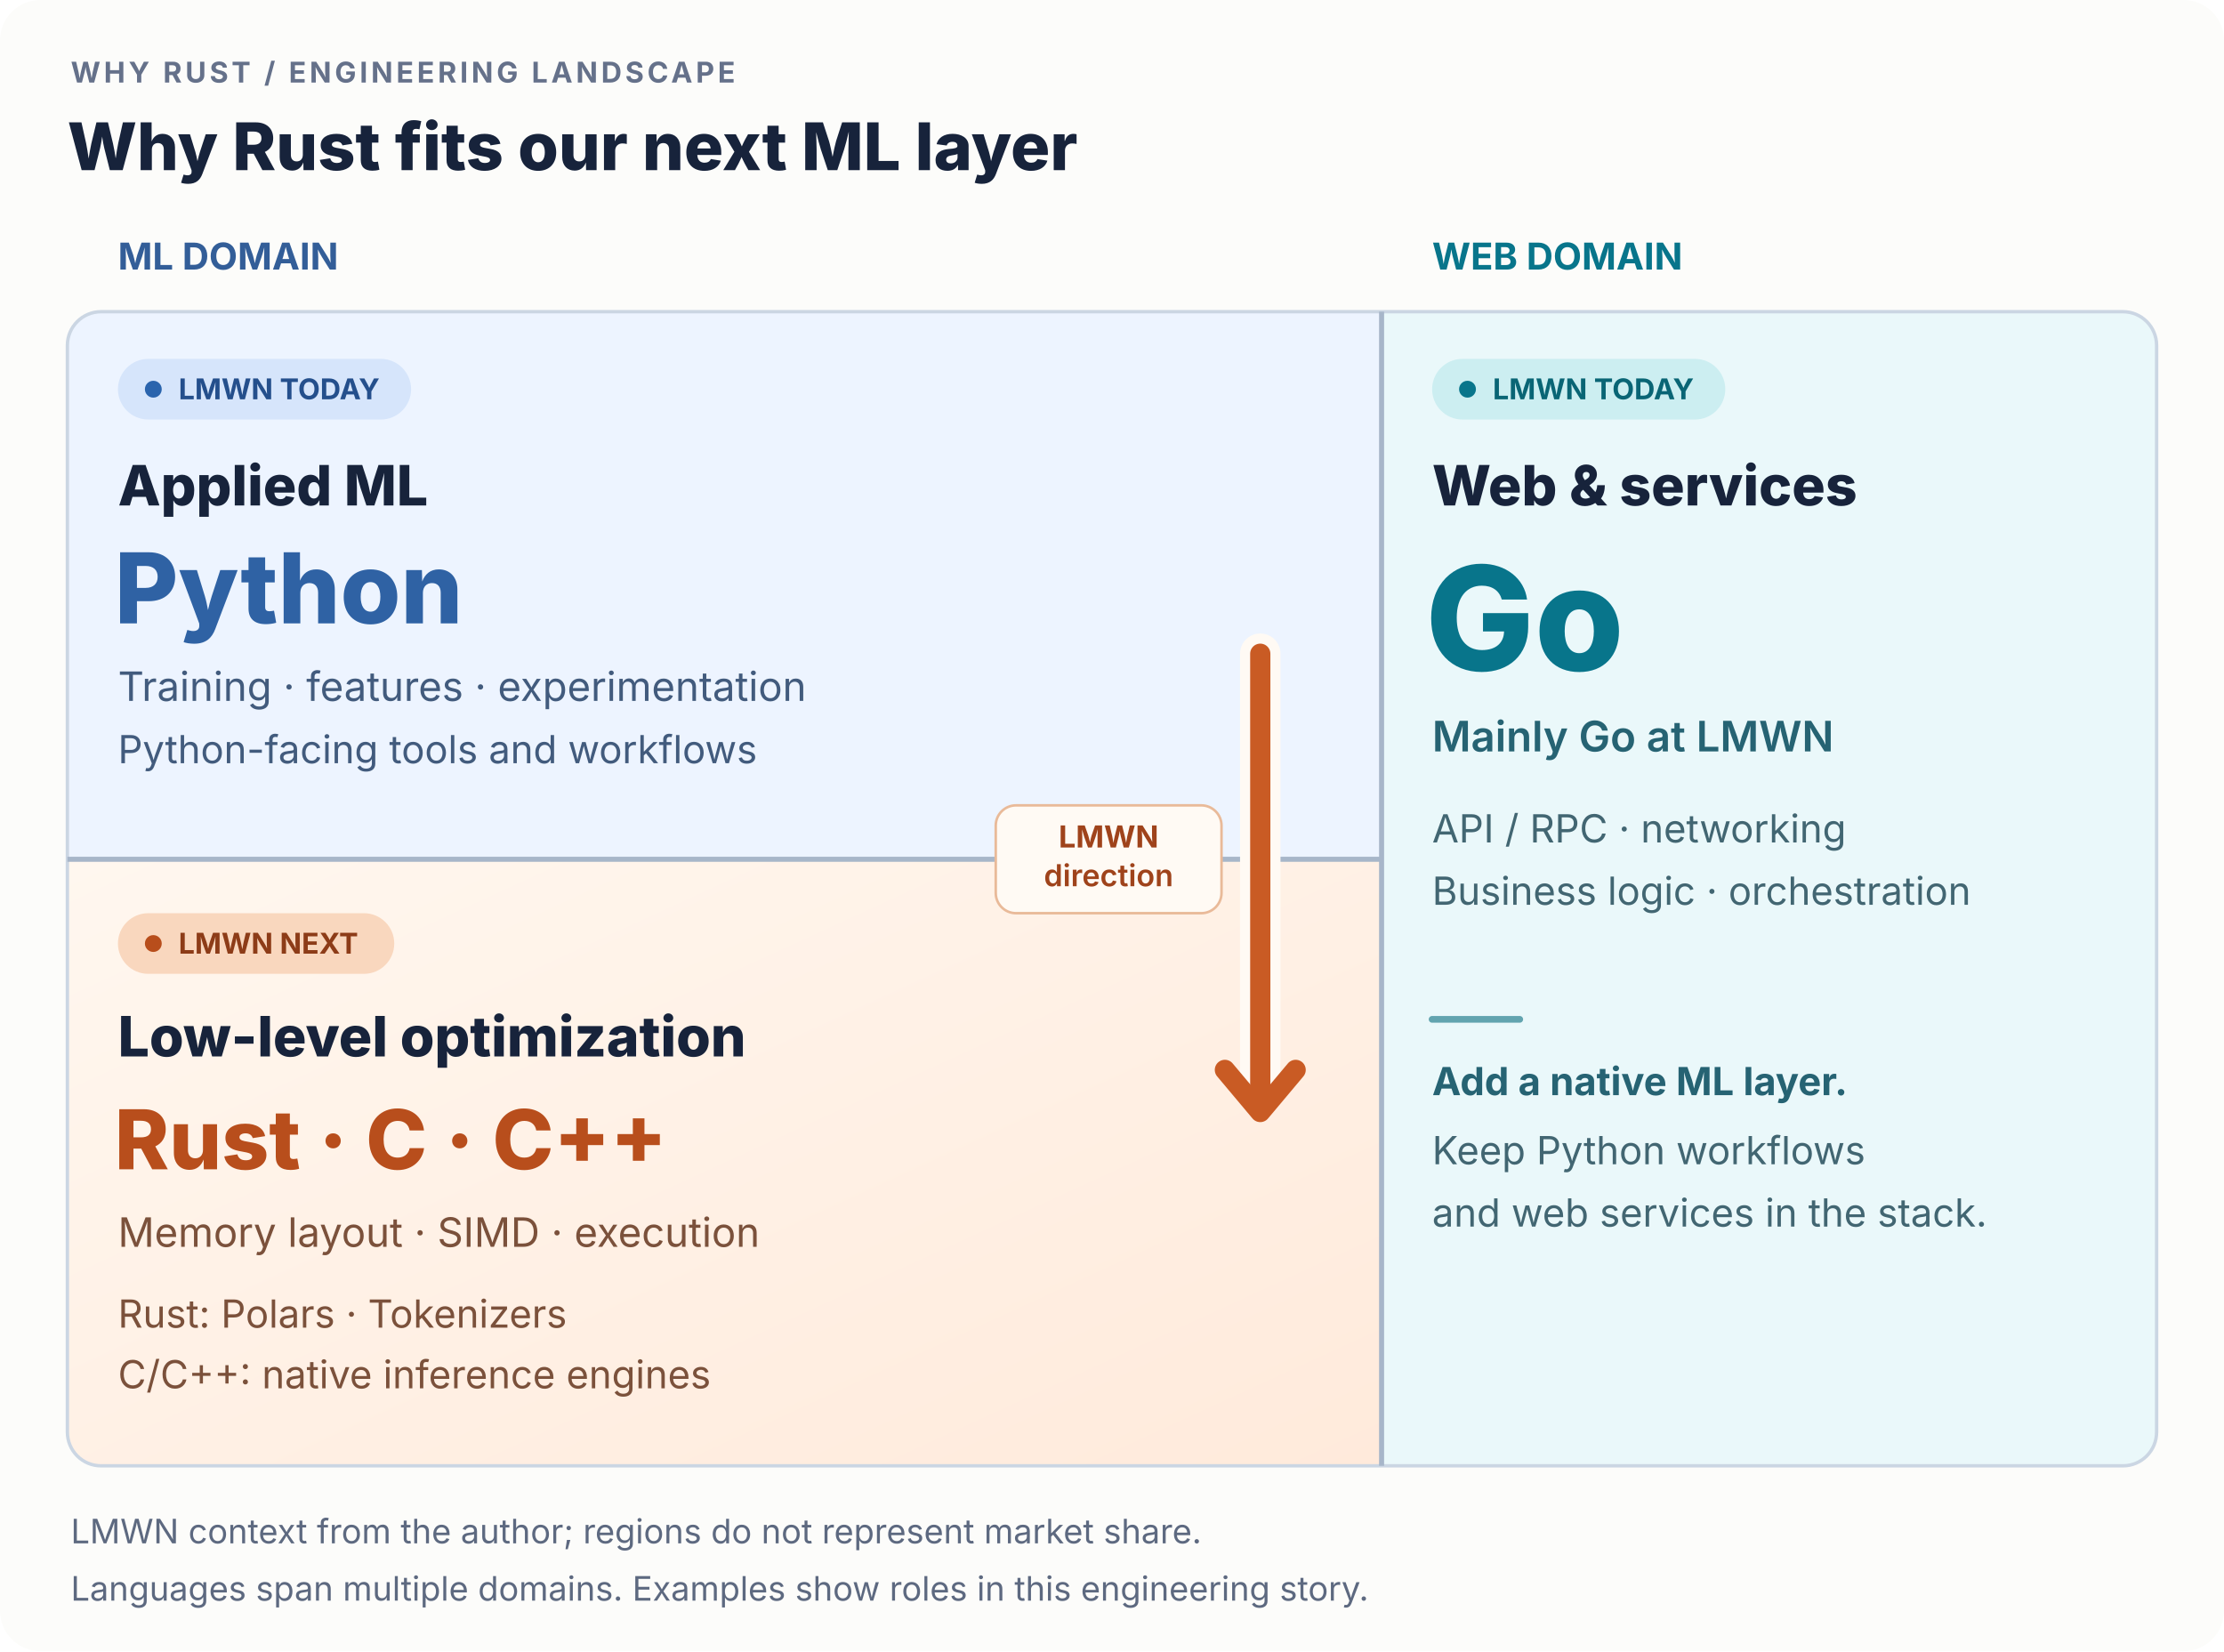
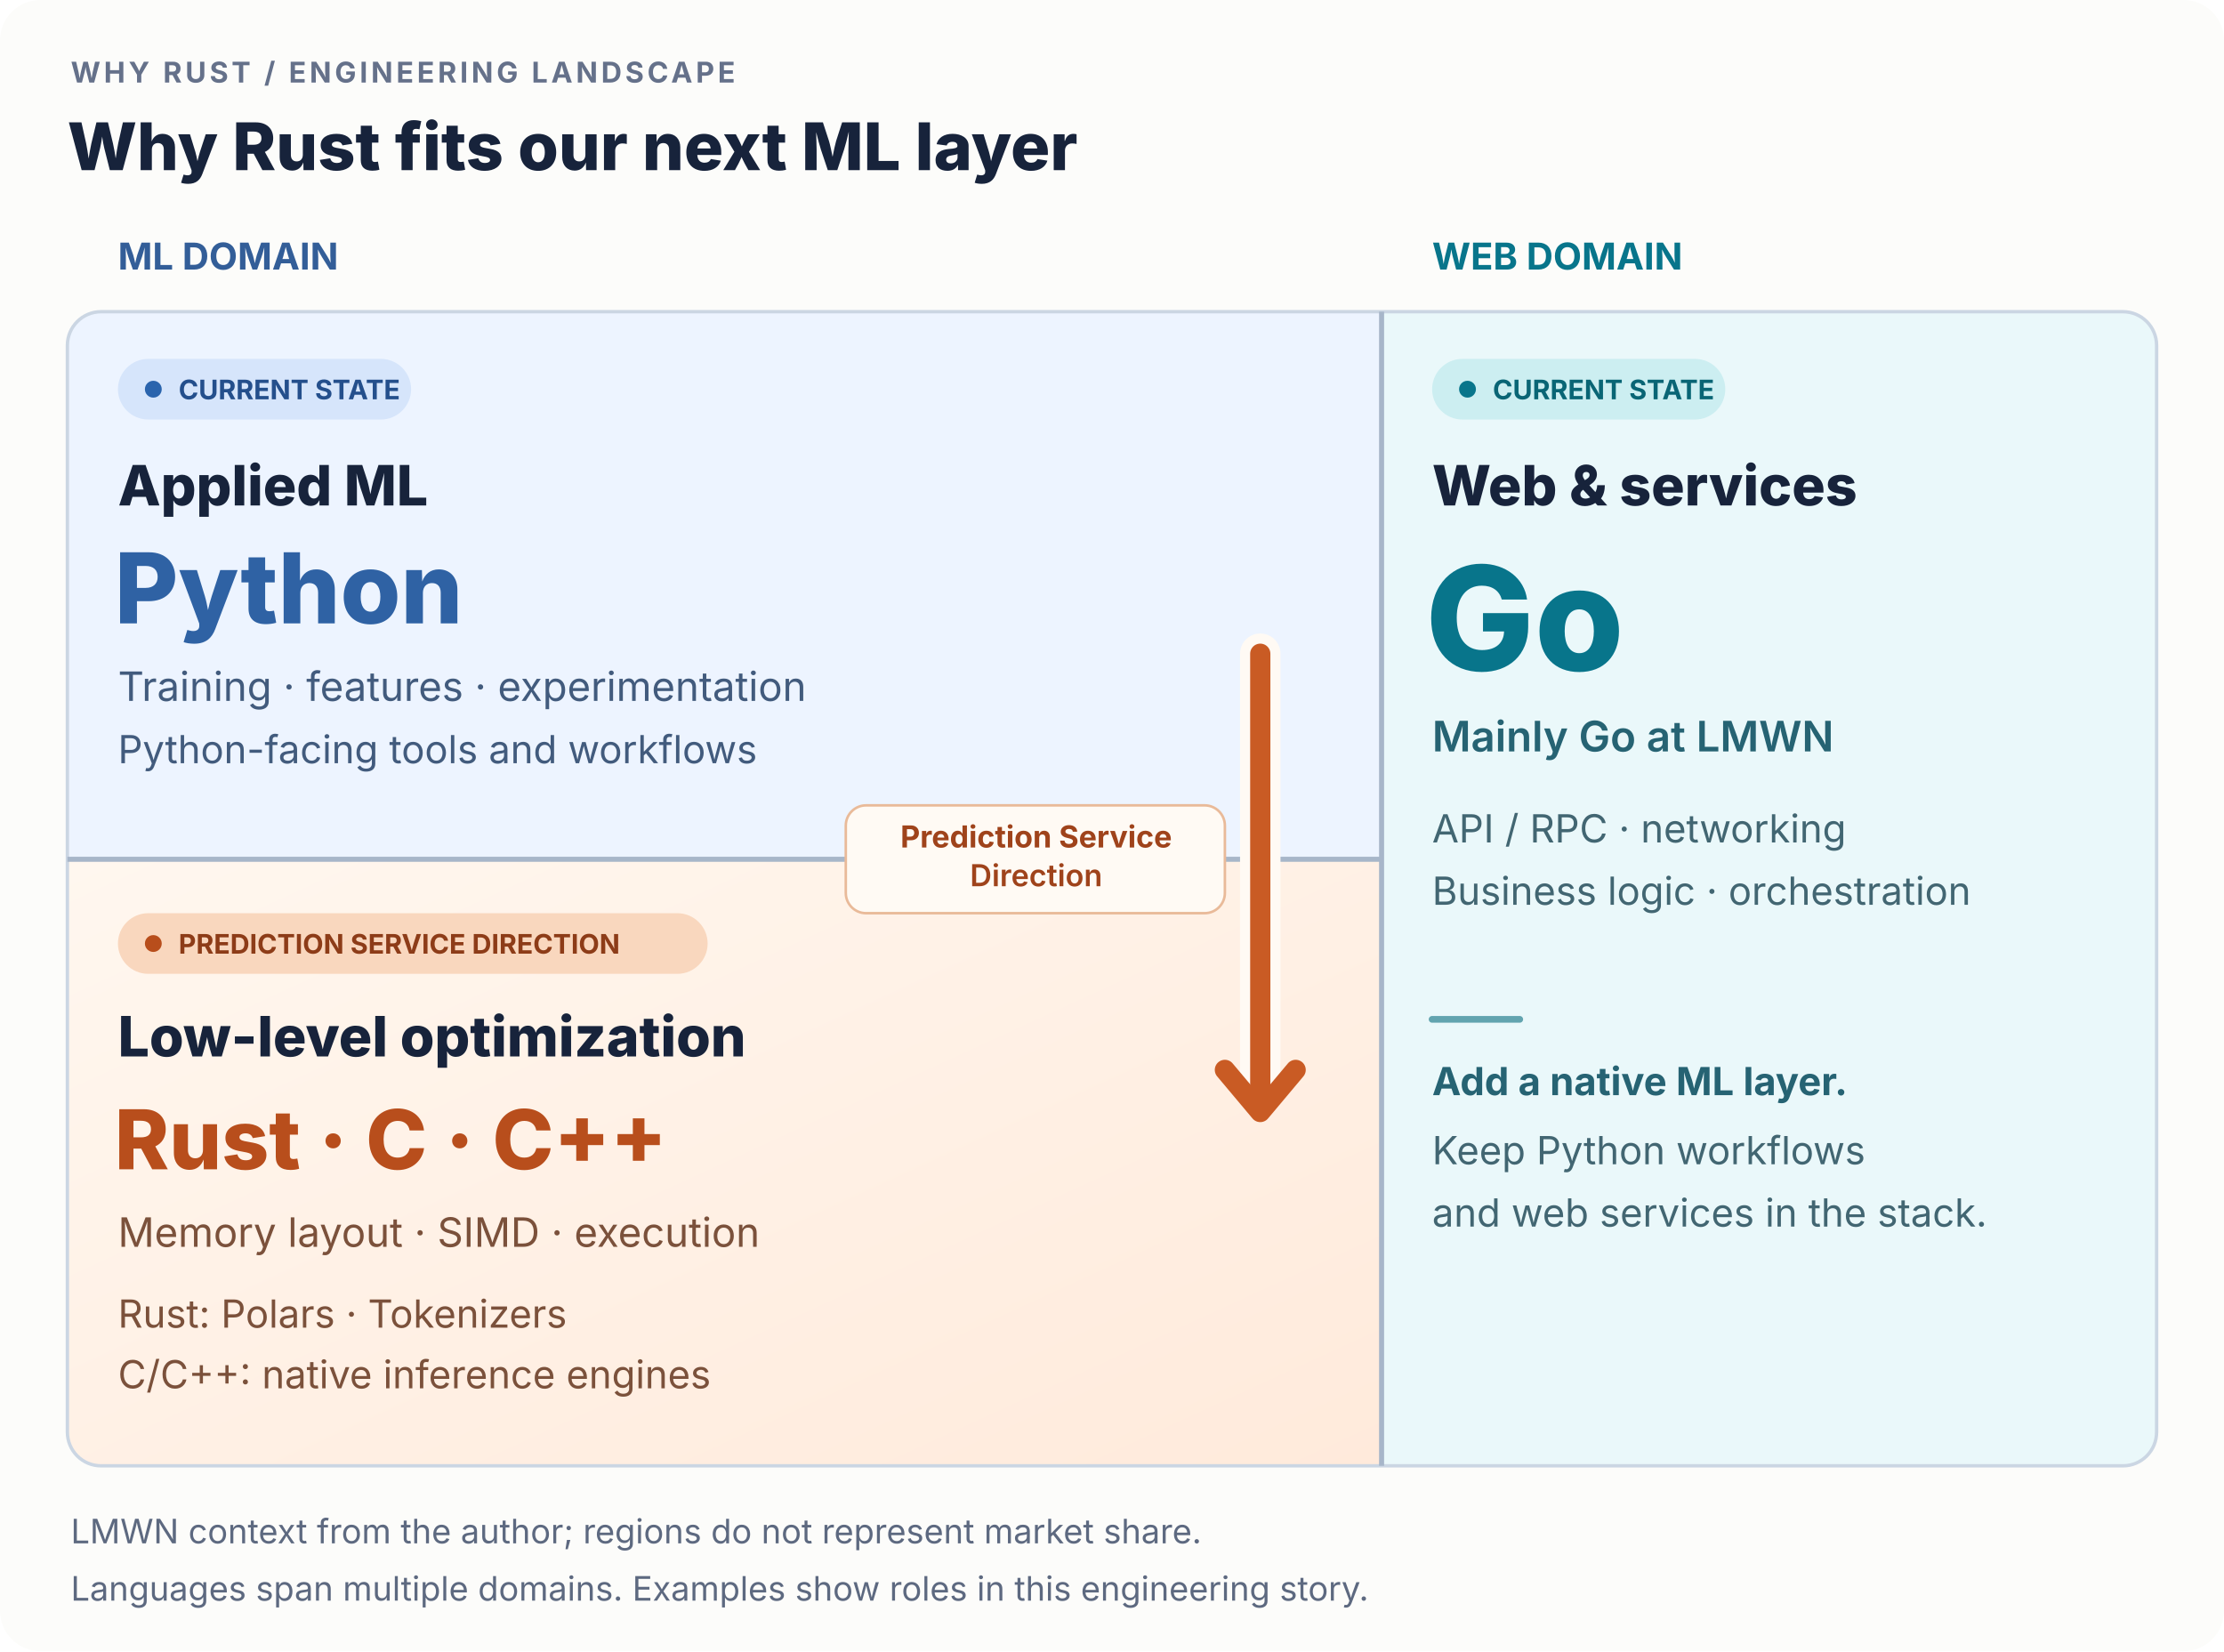
<svg xmlns="http://www.w3.org/2000/svg" width="1320" height="980" viewBox="0 0 1320 980" role="img" aria-labelledby="landscape-title landscape-desc">
  <defs>
    <clipPath id="landscape-regions">
      <rect x="40" y="185" width="1240" height="685" rx="20" />
    </clipPath>
    <linearGradient id="native-fill" x1="0" y1="0" x2="1" y2="1">
      <stop offset="0" stop-color="#fff7ef" />
      <stop offset="1" stop-color="#ffeadb" />
    </linearGradient>
  </defs>
  <rect width="1320" height="980" rx="24" fill="#fcfcfa" />
  <g font-family="Inter,Arial,sans-serif">
    <text x="42" y="49" font-size="17" font-weight="700" letter-spacing="2" fill="#65718a">WHY RUST / ENGINEERING LANDSCAPE</text>
    <text x="40" y="101" font-size="39" font-weight="800" fill="#17233b">Why Rust fits our next ML layer</text>
    <text x="70" y="160" font-size="22" font-weight="700" fill="#335e98">ML DOMAIN</text>
    <text x="850" y="160" font-size="22" font-weight="700" fill="#08758b">WEB DOMAIN</text>
    <g clip-path="url(#landscape-regions)">
      <rect x="40" y="185" width="780" height="325" fill="#edf4ff" />
      <rect x="40" y="510" width="780" height="360" fill="url(#native-fill)" />
      <rect x="820" y="185" width="460" height="685" fill="#eaf8fa" />
    </g>
    <rect x="40" y="185" width="1240" height="685" rx="20" fill="none" stroke="#cbd6e3" stroke-width="2" />
    <path d="M820 185V870 M40 510H820" fill="none" stroke="#a7b6c9" stroke-width="3" />
    <rect x="70" y="213" width="174" height="36" rx="18" fill="#d6e5fb" />
    <circle cx="91" cy="231" r="5" fill="#2a64ad" />
-     <text x="106" y="237" font-size="17" font-weight="700" fill="#244f8c">LMWN TODAY</text>
+     <text x="106" y="237" font-size="16" font-weight="700" fill="#244f8c">CURRENT STATE</text>
    <text x="70" y="300" font-size="33" font-weight="800" fill="#17233b">Applied ML</text>
    <text x="68" y="370" font-size="58" font-weight="800" fill="#2f62a4">Python</text>
    <text x="70" y="416" font-size="24" fill="#425b7d">Training · features · experimentation</text>
    <text x="70" y="453" font-size="23" fill="#425b7d">Python-facing tools and workflows</text>
-     <rect x="70" y="542" width="164" height="36" rx="18" fill="#f9d7be" />
+     <rect x="70" y="542" width="350" height="36" rx="18" fill="#f9d7be" />
    <circle cx="91" cy="560" r="5" fill="#b84e1c" />
-     <text x="106" y="566" font-size="17" font-weight="700" fill="#8d3c18">LMWN NEXT</text>
+     <text x="106" y="566" font-size="16" font-weight="700" fill="#8d3c18">PREDICTION SERVICE DIRECTION</text>
    <text x="70" y="627" font-size="33" font-weight="800" fill="#17233b">Low-level optimization</text>
    <text x="68" y="694" font-size="49" font-weight="800" fill="#b84e1c">Rust · C · C++</text>
    <text x="70" y="740" font-size="24" fill="#7b513b">Memory layout · SIMD · execution</text>
    <text x="70" y="788" font-size="23" fill="#7b513b">Rust: Polars · Tokenizers</text>
    <text x="70" y="824" font-size="23" fill="#7b513b">C/C++: native inference engines</text>
    <path d="M748 388V650" fill="none" stroke="#fffaf4" stroke-width="24" stroke-linecap="round" />
    <path d="M748 388V650" fill="none" stroke="#c95b24" stroke-width="12" stroke-linecap="round" />
    <path d="M727 635L748 660L769 635" fill="none" stroke="#c95b24" stroke-width="12" stroke-linecap="round" stroke-linejoin="round" />
-     <rect x="591" y="478" width="134" height="64" rx="12" fill="#fffaf4" stroke="#e9ba99" stroke-width="1.5" />
-     <text x="658" y="503" text-anchor="middle" font-size="18" font-weight="700" fill="#9f431b">LMWN</text>
-     <text x="658" y="526" text-anchor="middle" font-size="18" font-weight="600" fill="#9f431b">direction</text>
+     <rect x="502" y="478" width="225" height="64" rx="12" fill="#fffaf4" stroke="#e9ba99" stroke-width="1.5" />
+     <text x="615" y="503" text-anchor="middle" font-size="18" font-weight="700" fill="#9f431b">Prediction Service</text>
+     <text x="615" y="526" text-anchor="middle" font-size="18" font-weight="600" fill="#9f431b">Direction</text>
    <rect x="850" y="213" width="174" height="36" rx="18" fill="#cceef1" />
    <circle cx="871" cy="231" r="5" fill="#08758b" />
-     <text x="886" y="237" font-size="17" font-weight="700" fill="#096575">LMWN TODAY</text>
+     <text x="886" y="237" font-size="16" font-weight="700" fill="#096575">CURRENT STATE</text>
    <text x="850" y="300" font-size="33" font-weight="800" fill="#17233b">Web &amp; services</text>
    <text x="846" y="398" font-size="86" font-weight="800" fill="#08758b">Go</text>
    <text x="850" y="446" font-size="25" font-weight="600" fill="#266373">Mainly Go at LMWN</text>
    <text x="850" y="500" font-size="23" fill="#426672">API / RPC · networking</text>
    <text x="850" y="537" font-size="23" fill="#426672">Business logic · orchestration</text>
    <path d="M850 605H902" stroke="#62a4af" stroke-width="4" stroke-linecap="round" />
    <text x="850" y="650" font-size="23" font-weight="700" fill="#266373">Add a native ML layer.</text>
    <text x="850" y="691" font-size="23" fill="#426672">Keep Python workflows</text>
    <text x="850" y="728" font-size="23" fill="#426672">and web services in the stack.</text>
    <text x="42" y="916" font-size="20" fill="#5d6980">LMWN context from the author; regions do not represent market share.</text>
    <text x="42" y="950" font-size="20" fill="#5d6980">Languages span multiple domains. Examples show roles in this engineering story.</text>
  </g>
</svg>
